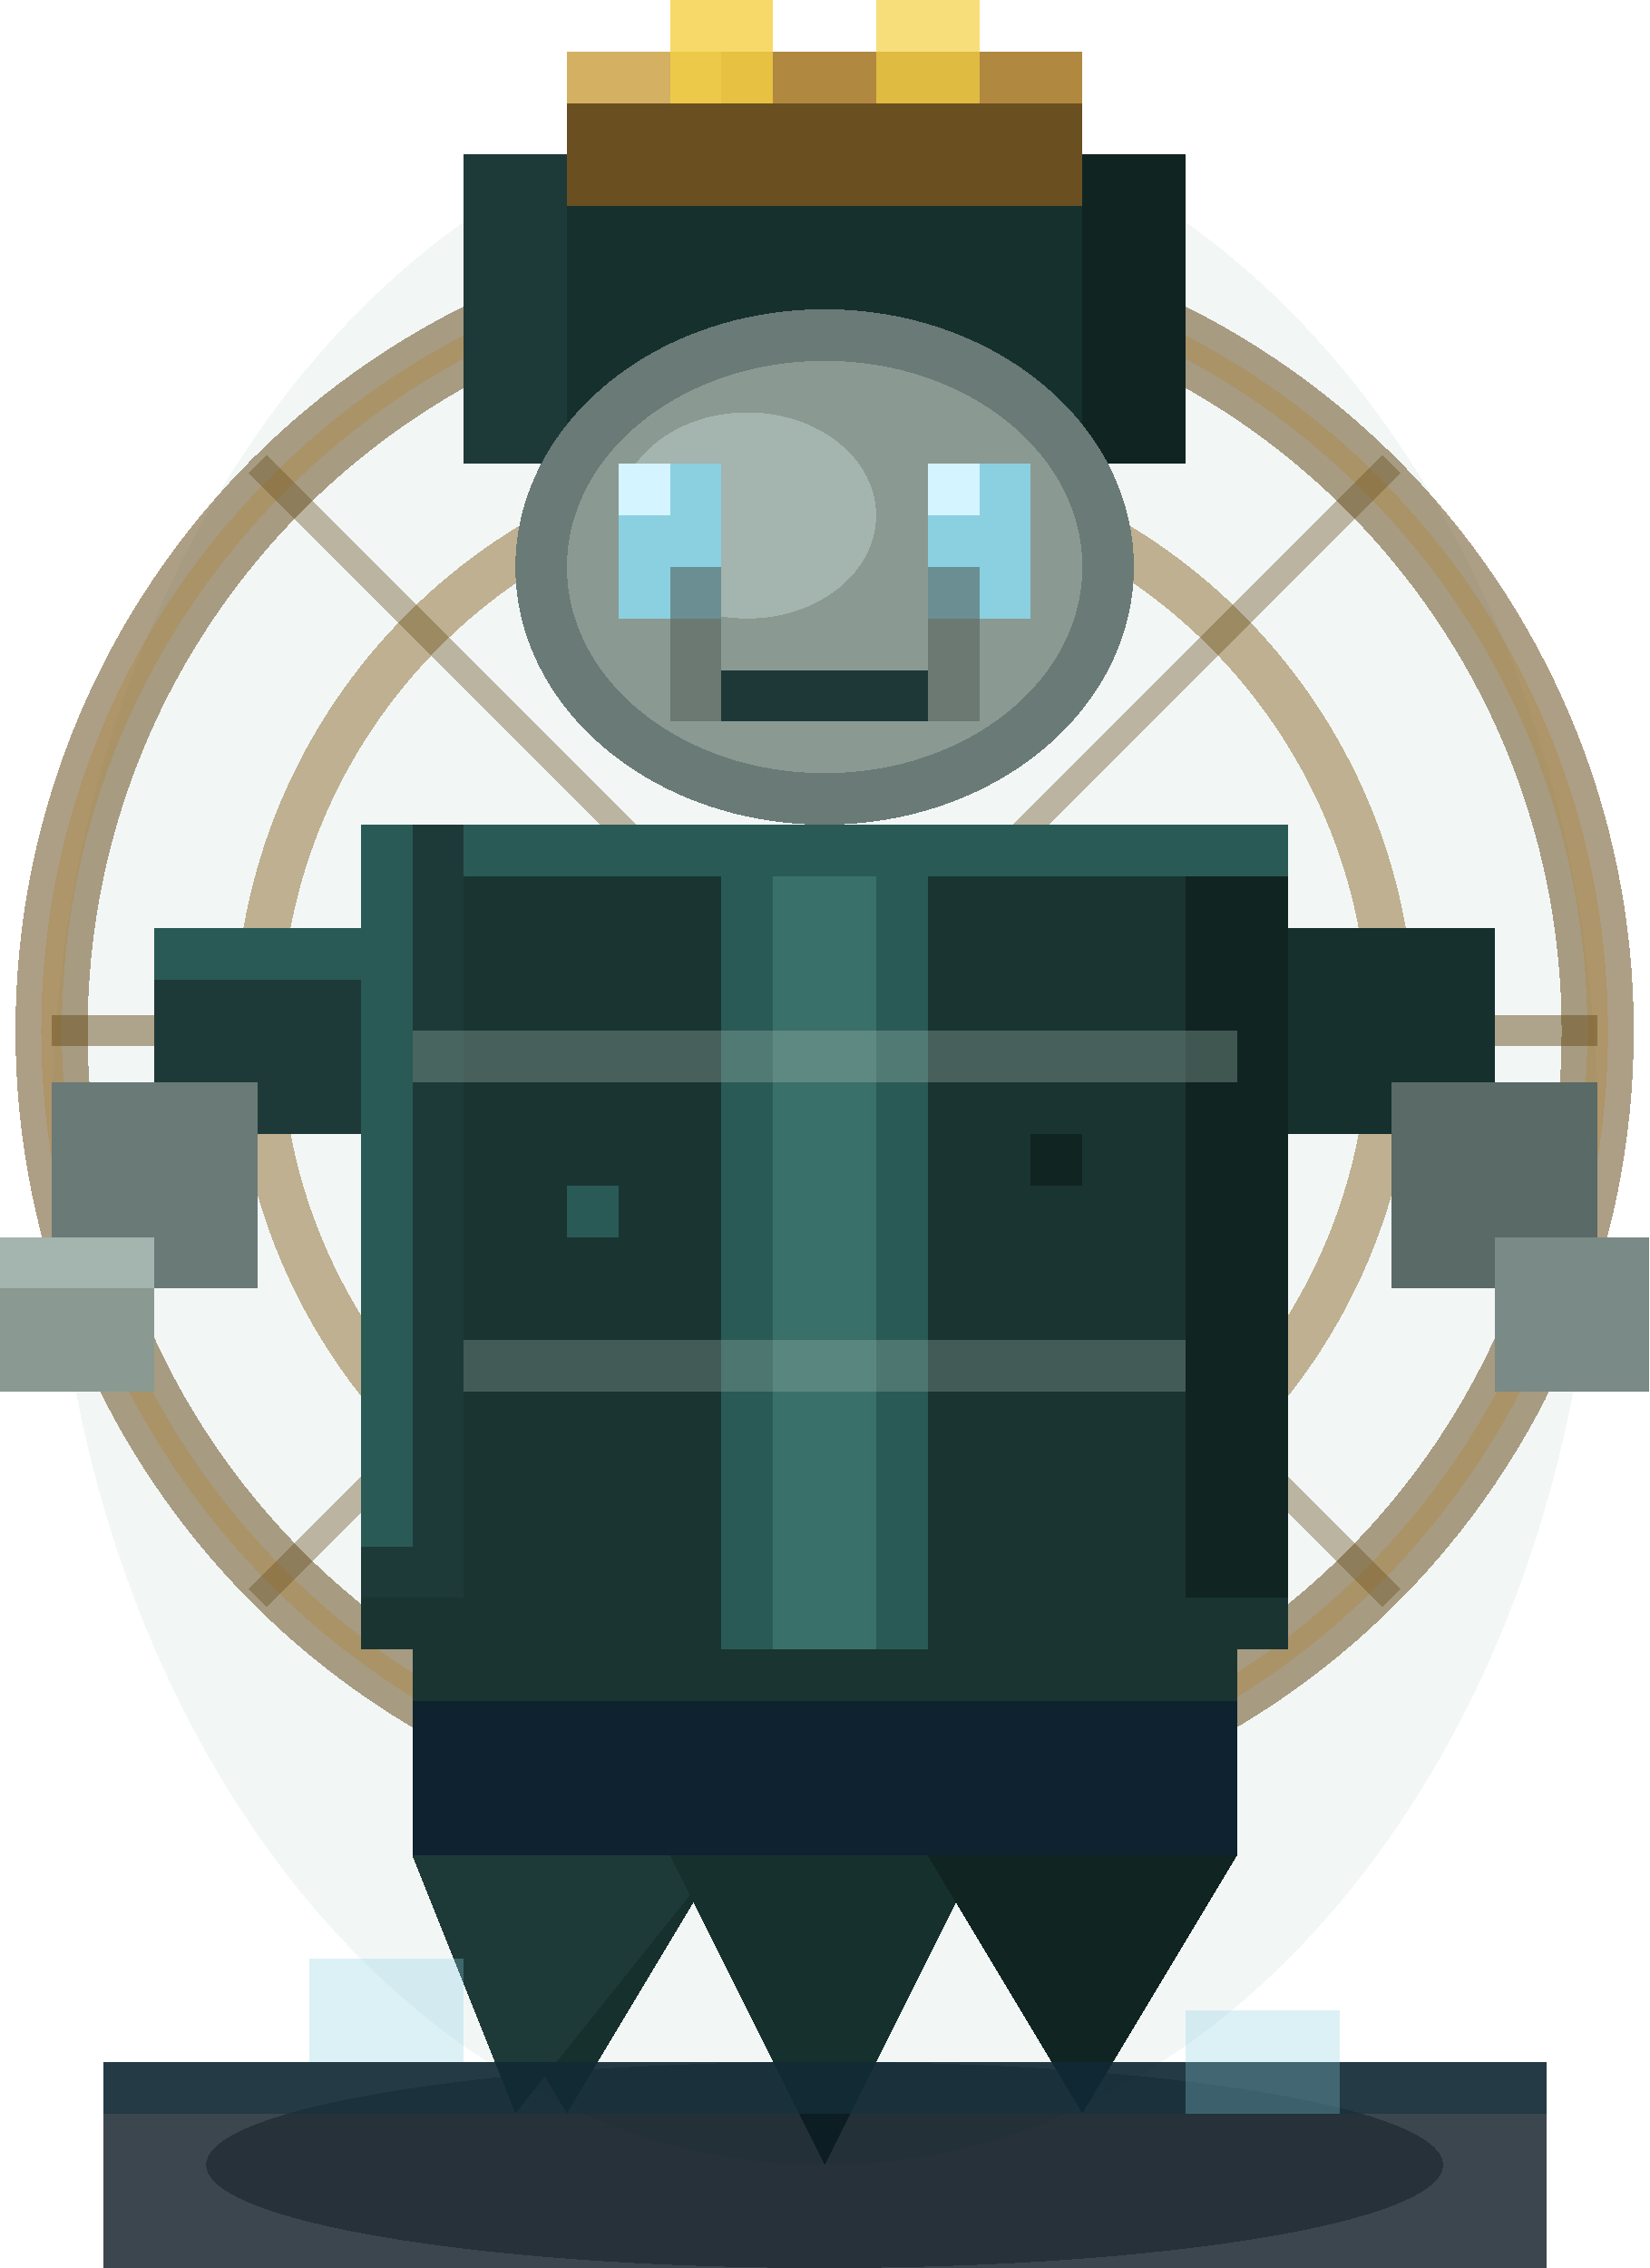
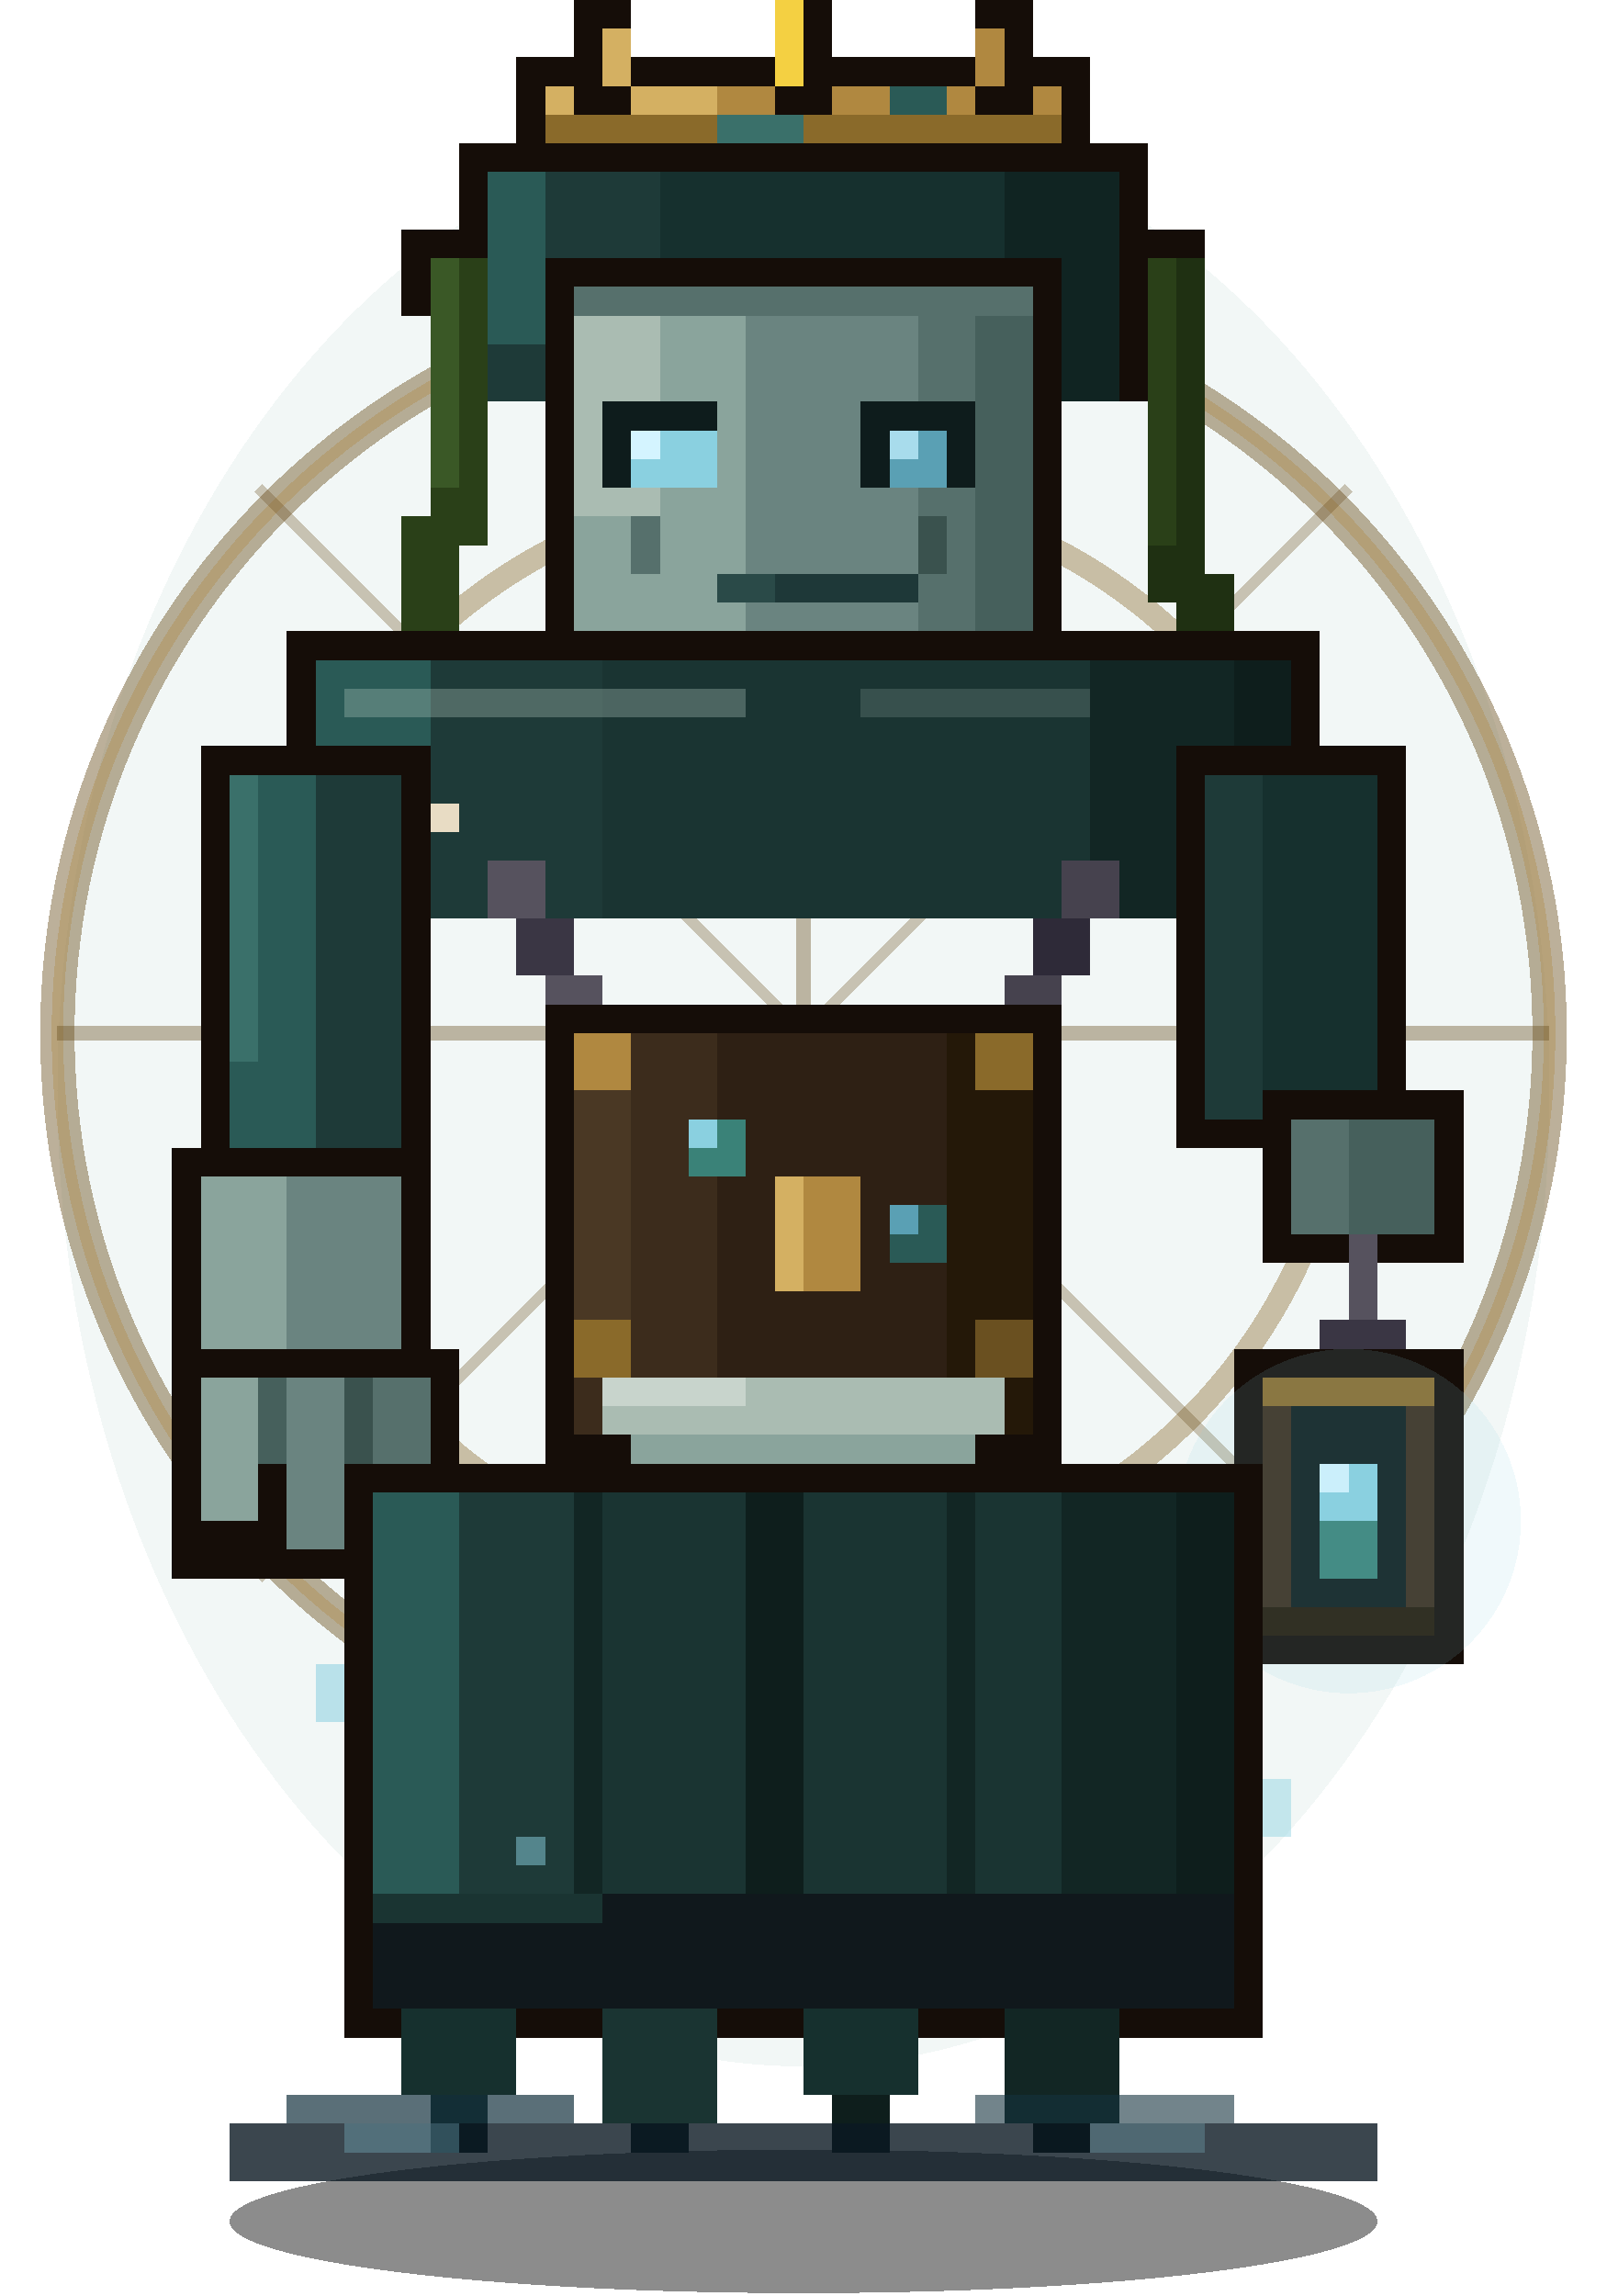
- <svg xmlns="http://www.w3.org/2000/svg" viewBox="0 0 32 44" shape-rendering="crispEdges" preserveAspectRatio="xMidYMax meet" aria-label="The Drowned Custodian">
-   <ellipse cx="16" cy="22" rx="15" ry="20" fill="#3a8278" opacity="0.07" />
-   <ellipse cx="16" cy="42" rx="12" ry="2" fill="#000" opacity="0.42" />
-   <circle cx="16" cy="20" r="15" fill="none" stroke="#6a5020" stroke-width="1.4" opacity="0.55" />
-   <circle cx="16" cy="20" r="15" fill="none" stroke="#b08840" stroke-width="0.4" opacity="0.4" />
-   <circle cx="16" cy="20" r="11" fill="none" stroke="#8a6a2a" stroke-width="0.9" opacity="0.5" />
-   <line x1="16" y1="5" x2="16" y2="35" stroke="#6a5020" stroke-width="0.6" opacity="0.5" />
-   <line x1="1" y1="20" x2="31" y2="20" stroke="#6a5020" stroke-width="0.6" opacity="0.5" />
-   <line x1="5" y1="9" x2="27" y2="31" stroke="#6a5020" stroke-width="0.5" opacity="0.4" />
-   <line x1="27" y1="9" x2="5" y2="31" stroke="#6a5020" stroke-width="0.5" opacity="0.4" />
-   <circle cx="16" cy="20" r="3" fill="#5a4418" opacity="0.7" />
-   <rect x="9" y="3" width="14" height="6" fill="#16302e" />
-   <rect x="9" y="3" width="14" height="1" fill="#2a5a56" />
-   <rect x="9" y="3" width="2" height="6" fill="#1e3a38" />
-   <rect x="21" y="3" width="2" height="6" fill="#102422" />
-   <rect x="11" y="1" width="10" height="3" fill="#6a5020" />
-   <rect x="11" y="1" width="10" height="1" fill="#b08840" />
-   <rect x="11" y="1" width="3" height="1" fill="#d4b062" />
-   <rect x="13" y="0" width="2" height="2" fill="#f4d042" opacity="0.8" />
-   <rect x="17" y="0" width="2" height="2" fill="#f4d042" opacity="0.7" />
-   <ellipse cx="16" cy="11" rx="6" ry="5" fill="#6a7a76" />
-   <ellipse cx="16" cy="11" rx="5" ry="4" fill="#8a9a92" />
-   <ellipse cx="14.5" cy="10" rx="2.5" ry="2" fill="#a4b4ae" />
-   <rect x="12" y="9" width="2" height="3" fill="#8ad0e0" />
-   <rect x="18" y="9" width="2" height="3" fill="#8ad0e0" />
-   <rect x="12" y="9" width="1" height="1" fill="#d4f4ff" />
-   <rect x="18" y="9" width="1" height="1" fill="#d4f4ff" />
-   <rect x="14" y="13" width="4" height="1" fill="#1e3838" />
-   <rect x="13" y="11" width="1" height="3" fill="#56625e" opacity="0.6" />
-   <rect x="18" y="11" width="1" height="3" fill="#56625e" opacity="0.6" />
-   <rect x="7" y="16" width="18" height="16" fill="#1a3432" />
-   <rect x="7" y="16" width="18" height="1" fill="#2a5a56" />
-   <rect x="7" y="16" width="2" height="15" fill="#1e3a38" />
-   <rect x="7" y="16" width="1" height="14" fill="#2a5a56" />
-   <rect x="23" y="17" width="2" height="14" fill="#102422" />
-   <rect x="14" y="17" width="4" height="15" fill="#2a5a56" />
-   <rect x="15" y="17" width="2" height="15" fill="#3a706a" />
-   <rect x="8" y="20" width="16" height="1" fill="#a8c0b8" opacity="0.32" />
-   <rect x="9" y="26" width="14" height="1" fill="#a8c0b8" opacity="0.28" />
-   <rect x="11" y="23" width="1" height="1" fill="#2a5a56" />
-   <rect x="20" y="22" width="1" height="1" fill="#102422" />
-   <rect x="3" y="18" width="4" height="4" fill="#1e3a38" />
-   <rect x="3" y="18" width="4" height="1" fill="#2a5a56" />
-   <rect x="1" y="21" width="4" height="4" fill="#6a7a76" />
-   <rect x="0" y="24" width="3" height="3" fill="#8a9a92" />
-   <rect x="0" y="24" width="3" height="1" fill="#a4b4ae" />
-   <rect x="25" y="18" width="4" height="4" fill="#16302e" />
-   <rect x="27" y="21" width="4" height="4" fill="#5a6a66" />
-   <rect x="29" y="24" width="3" height="3" fill="#7a8a86" />
-   <rect x="8" y="32" width="16" height="4" fill="#0e2230" />
-   <rect x="8" y="32" width="16" height="1" fill="#1a3432" />
-   <polygon points="8,36 11,41 14,36" fill="#16302e" />
-   <polygon points="8,36 10,41 14,36" fill="#1e3a38" />
-   <polygon points="13,36 16,42 19,36" fill="#16302e" />
-   <polygon points="18,36 21,41 24,36" fill="#102422" />
-   <rect x="2" y="40" width="28" height="4" fill="#0a1822" opacity="0.8" />
-   <rect x="2" y="40" width="28" height="1" fill="#14323e" opacity="0.6" />
-   <rect x="6" y="38" width="3" height="2" fill="#8ad0e0" opacity="0.3" />
-   <rect x="23" y="39" width="3" height="2" fill="#8ad0e0" opacity="0.3" />
+ <svg xmlns="http://www.w3.org/2000/svg" viewBox="0 0 56 80" shape-rendering="crispEdges" preserveAspectRatio="xMidYMax meet" aria-label="The Drowned Custodian">
+   <ellipse cx="28" cy="38" rx="26" ry="34" fill="#3a8278" opacity="0.07" />
+   <ellipse cx="28" cy="77.4" rx="20" ry="2.5" fill="#000" opacity="0.45" />
+   <circle cx="28" cy="36" r="26" fill="none" stroke="#6a5020" stroke-width="1.2" opacity="0.45" />
+   <circle cx="28" cy="36" r="26" fill="none" stroke="#b08840" stroke-width="0.4" opacity="0.35" />
+   <circle cx="28" cy="36" r="19" fill="none" stroke="#8a6a2a" stroke-width="0.8" opacity="0.4" />
+   <line x1="28" y1="10" x2="28" y2="62" stroke="#6a5020" stroke-width="0.5" opacity="0.4" />
+   <line x1="2" y1="36" x2="54" y2="36" stroke="#6a5020" stroke-width="0.5" opacity="0.4" />
+   <line x1="9" y1="17" x2="47" y2="55" stroke="#6a5020" stroke-width="0.4" opacity="0.32" />
+   <line x1="47" y1="17" x2="9" y2="55" stroke="#6a5020" stroke-width="0.4" opacity="0.32" />
+   <rect x="18" y="2" width="20" height="4" fill="#150d08" />
+   <rect x="19" y="3" width="18" height="2" fill="#8a6a2a" />
+   <rect x="19" y="3" width="18" height="1" fill="#b08840" />
+   <rect x="19" y="3" width="6" height="1" fill="#d4b062" />
+   <rect x="20" y="0" width="2" height="4" fill="#150d08" />
+   <rect x="21" y="1" width="1" height="2" fill="#d4b062" />
+   <rect x="27" y="0" width="2" height="4" fill="#150d08" />
+   <rect x="27" y="0" width="1" height="3" fill="#f4d042" />
+   <rect x="34" y="0" width="2" height="4" fill="#150d08" />
+   <rect x="34" y="1" width="1" height="2" fill="#b08840" />
+   <rect x="25" y="4" width="3" height="1" fill="#3a706a" />
+   <rect x="31" y="3" width="2" height="1" fill="#2a5a56" />
+   <rect x="16" y="5" width="24" height="9" fill="#150d08" />
+   <rect x="17" y="6" width="22" height="8" fill="#16302e" />
+   <rect x="17" y="6" width="6" height="8" fill="#1e3a38" />
+   <rect x="17" y="6" width="2" height="6" fill="#2a5a56" />
+   <rect x="35" y="6" width="4" height="8" fill="#102422" />
+   <rect x="14" y="8" width="3" height="3" fill="#150d08" />
+   <rect x="15" y="9" width="2" height="10" fill="#2a4018" />
+   <rect x="15" y="9" width="1" height="8" fill="#3a5826" />
+   <rect x="14" y="18" width="2" height="6" fill="#2a4018" />
+   <rect x="14" y="23" width="1" height="4" fill="#1f3012" />
+   <rect x="39" y="8" width="3" height="3" fill="#150d08" />
+   <rect x="40" y="9" width="2" height="12" fill="#1f3012" />
+   <rect x="40" y="9" width="1" height="10" fill="#2a4018" />
+   <rect x="41" y="20" width="2" height="5" fill="#1f3012" />
+   <rect x="42" y="24" width="1" height="4" fill="#16240e" />
+   <rect x="19" y="9" width="18" height="14" fill="#150d08" />
+   <rect x="20" y="10" width="16" height="12" fill="#6a8480" />
+   <rect x="20" y="10" width="6" height="12" fill="#8aa49c" />
+   <rect x="20" y="10" width="3" height="8" fill="#aabcb2" />
+   <rect x="32" y="10" width="4" height="12" fill="#56706c" />
+   <rect x="34" y="10" width="2" height="12" fill="#46605c" />
+   <rect x="20" y="10" width="16" height="1" fill="#56706c" />
+   <rect x="21" y="14" width="4" height="3" fill="#0e1c1c" />
+   <rect x="30" y="14" width="4" height="3" fill="#0e1c1c" />
+   <rect x="22" y="15" width="3" height="2" fill="#8ad0e0" />
+   <rect x="31" y="15" width="2" height="2" fill="#5aa0b4" />
+   <rect x="22" y="15" width="1" height="1" fill="#d4f4ff" />
+   <rect x="31" y="15" width="1" height="1" fill="#a8dcec" />
+   <rect x="22" y="18" width="1" height="2" fill="#56706c" />
+   <rect x="32" y="18" width="1" height="2" fill="#3a524e" />
+   <rect x="25" y="20" width="7" height="1" fill="#1e3838" />
+   <rect x="25" y="20" width="2" height="1" fill="#2a4a48" />
+   <rect x="24" y="22" width="1" height="2" fill="#8ad0e0" opacity="0.7" />
+   <rect x="30" y="23" width="1" height="1" fill="#8ad0e0" opacity="0.6" />
+   <rect x="27" y="24" width="1" height="2" fill="#5aa0b4" opacity="0.6" />
+   <rect x="10" y="22" width="36" height="10" fill="#150d08" />
+   <rect x="11" y="23" width="34" height="9" fill="#1a3432" />
+   <rect x="11" y="23" width="10" height="9" fill="#1e3a38" />
+   <rect x="11" y="23" width="4" height="7" fill="#2a5a56" />
+   <rect x="38" y="23" width="7" height="9" fill="#122624" />
+   <rect x="43" y="23" width="2" height="9" fill="#0e1e1c" />
+   <rect x="12" y="24" width="14" height="1" fill="#a8c0b8" opacity="0.35" />
+   <rect x="30" y="24" width="8" height="1" fill="#a8c0b8" opacity="0.2" />
+   <rect x="13" y="27" width="2" height="2" fill="#cdbfa2" />
+   <rect x="15" y="28" width="1" height="1" fill="#e8dcc4" />
+   <rect x="12" y="29" width="1" height="1" fill="#b0a486" />
+   <rect x="17" y="30" width="2" height="2" fill="#56525e" />
+   <rect x="18" y="32" width="2" height="2" fill="#3a3644" />
+   <rect x="19" y="34" width="2" height="2" fill="#56525e" />
+   <rect x="37" y="30" width="2" height="2" fill="#46424e" />
+   <rect x="36" y="32" width="2" height="2" fill="#2e2a38" />
+   <rect x="35" y="34" width="2" height="2" fill="#46424e" />
+   <rect x="19" y="35" width="18" height="16" fill="#150d08" />
+   <rect x="20" y="36" width="16" height="14" fill="#2e2014" />
+   <rect x="20" y="36" width="5" height="14" fill="#3c2c1c" />
+   <rect x="20" y="36" width="2" height="10" fill="#4a3824" />
+   <rect x="33" y="36" width="3" height="14" fill="#241808" />
+   <rect x="21" y="48" width="14" height="2" fill="#aabcb2" />
+   <rect x="21" y="48" width="5" height="1" fill="#c8d4cc" />
+   <rect x="22" y="50" width="12" height="1" fill="#8aa49c" />
+   <rect x="20" y="36" width="2" height="2" fill="#b08840" />
+   <rect x="34" y="36" width="2" height="2" fill="#8a6a2a" />
+   <rect x="20" y="46" width="2" height="2" fill="#8a6a2a" />
+   <rect x="34" y="46" width="2" height="2" fill="#6a5020" />
+   <rect x="27" y="41" width="3" height="4" fill="#b08840" />
+   <rect x="27" y="41" width="1" height="4" fill="#d4b062" />
+   <rect x="24" y="39" width="2" height="2" fill="#3a8278" />
+   <rect x="24" y="39" width="1" height="1" fill="#8ad0e0" />
+   <rect x="31" y="42" width="2" height="2" fill="#2a5a56" />
+   <rect x="31" y="42" width="1" height="1" fill="#5aa0b4" />
+   <rect x="7" y="26" width="8" height="16" fill="#150d08" />
+   <rect x="8" y="27" width="6" height="14" fill="#1e3a38" />
+   <rect x="8" y="27" width="3" height="14" fill="#2a5a56" />
+   <rect x="8" y="27" width="1" height="10" fill="#3a706a" />
+   <rect x="6" y="40" width="9" height="9" fill="#150d08" />
+   <rect x="7" y="41" width="7" height="7" fill="#6a8480" />
+   <rect x="7" y="41" width="3" height="7" fill="#8aa49c" />
+   <rect x="6" y="47" width="10" height="8" fill="#150d08" />
+   <rect x="7" y="48" width="2" height="5" fill="#8aa49c" />
+   <rect x="10" y="48" width="2" height="6" fill="#6a8480" />
+   <rect x="13" y="48" width="2" height="5" fill="#56706c" />
+   <rect x="9" y="48" width="1" height="3" fill="#46605c" />
+   <rect x="12" y="48" width="1" height="4" fill="#3a524e" />
+   <rect x="41" y="26" width="8" height="14" fill="#150d08" />
+   <rect x="42" y="27" width="6" height="12" fill="#16302e" />
+   <rect x="42" y="27" width="2" height="12" fill="#1e3a38" />
+   <rect x="44" y="38" width="7" height="6" fill="#150d08" />
+   <rect x="45" y="39" width="5" height="4" fill="#46605c" />
+   <rect x="45" y="39" width="2" height="4" fill="#56706c" />
+   <rect x="47" y="43" width="1" height="3" fill="#56525e" />
+   <rect x="46" y="46" width="3" height="1" fill="#3a3644" />
+   <rect x="43" y="47" width="8" height="11" fill="#150d08" />
+   <rect x="44" y="48" width="6" height="9" fill="#3c2c1c" />
+   <rect x="44" y="48" width="6" height="1" fill="#8a6a2a" />
+   <rect x="44" y="56" width="6" height="1" fill="#241808" />
+   <rect x="45" y="49" width="4" height="7" fill="#0e1c1c" />
+   <rect x="46" y="51" width="2" height="4" fill="#3a8278" />
+   <rect x="46" y="51" width="2" height="2" fill="#8ad0e0" />
+   <rect x="46" y="51" width="1" height="1" fill="#d4f4ff" />
+   <ellipse cx="47" cy="53" rx="6" ry="6" fill="#8ad0e0" opacity="0.13" />
+   <rect x="12" y="51" width="32" height="20" fill="#150d08" />
+   <rect x="13" y="52" width="30" height="18" fill="#1a3432" />
+   <rect x="13" y="52" width="8" height="18" fill="#1e3a38" />
+   <rect x="13" y="52" width="3" height="16" fill="#2a5a56" />
+   <rect x="37" y="52" width="6" height="18" fill="#122624" />
+   <rect x="41" y="52" width="2" height="18" fill="#0e1e1c" />
+   <rect x="20" y="52" width="1" height="18" fill="#122624" />
+   <rect x="26" y="52" width="2" height="18" fill="#0e1e1c" />
+   <rect x="33" y="52" width="1" height="18" fill="#122624" />
+   <rect x="13" y="66" width="30" height="4" fill="#10181c" />
+   <rect x="13" y="66" width="8" height="1" fill="#1a3432" />
+   <rect x="14" y="70" width="4" height="3" fill="#16302e" />
+   <rect x="15" y="73" width="2" height="2" fill="#102422" />
+   <rect x="21" y="70" width="4" height="4" fill="#1a3432" />
+   <rect x="22" y="74" width="2" height="1" fill="#102422" />
+   <rect x="28" y="70" width="4" height="3" fill="#16302e" />
+   <rect x="29" y="73" width="2" height="2" fill="#0e1e1c" />
+   <rect x="35" y="70" width="4" height="4" fill="#122624" />
+   <rect x="36" y="74" width="2" height="1" fill="#0c1816" />
+   <rect x="8" y="74" width="40" height="2" fill="#0a1822" opacity="0.8" />
+   <rect x="10" y="73" width="10" height="1" fill="#14323e" opacity="0.7" />
+   <rect x="34" y="73" width="9" height="1" fill="#14323e" opacity="0.6" />
+   <rect x="12" y="74" width="4" height="1" fill="#8ad0e0" opacity="0.3" />
+   <rect x="38" y="74" width="4" height="1" fill="#8ad0e0" opacity="0.25" />
+   <rect x="11" y="58" width="1" height="2" fill="#8ad0e0" opacity="0.55" />
+   <rect x="44" y="62" width="1" height="2" fill="#8ad0e0" opacity="0.45" />
+   <rect x="18" y="64" width="1" height="1" fill="#8ad0e0" opacity="0.5" />
</svg>
